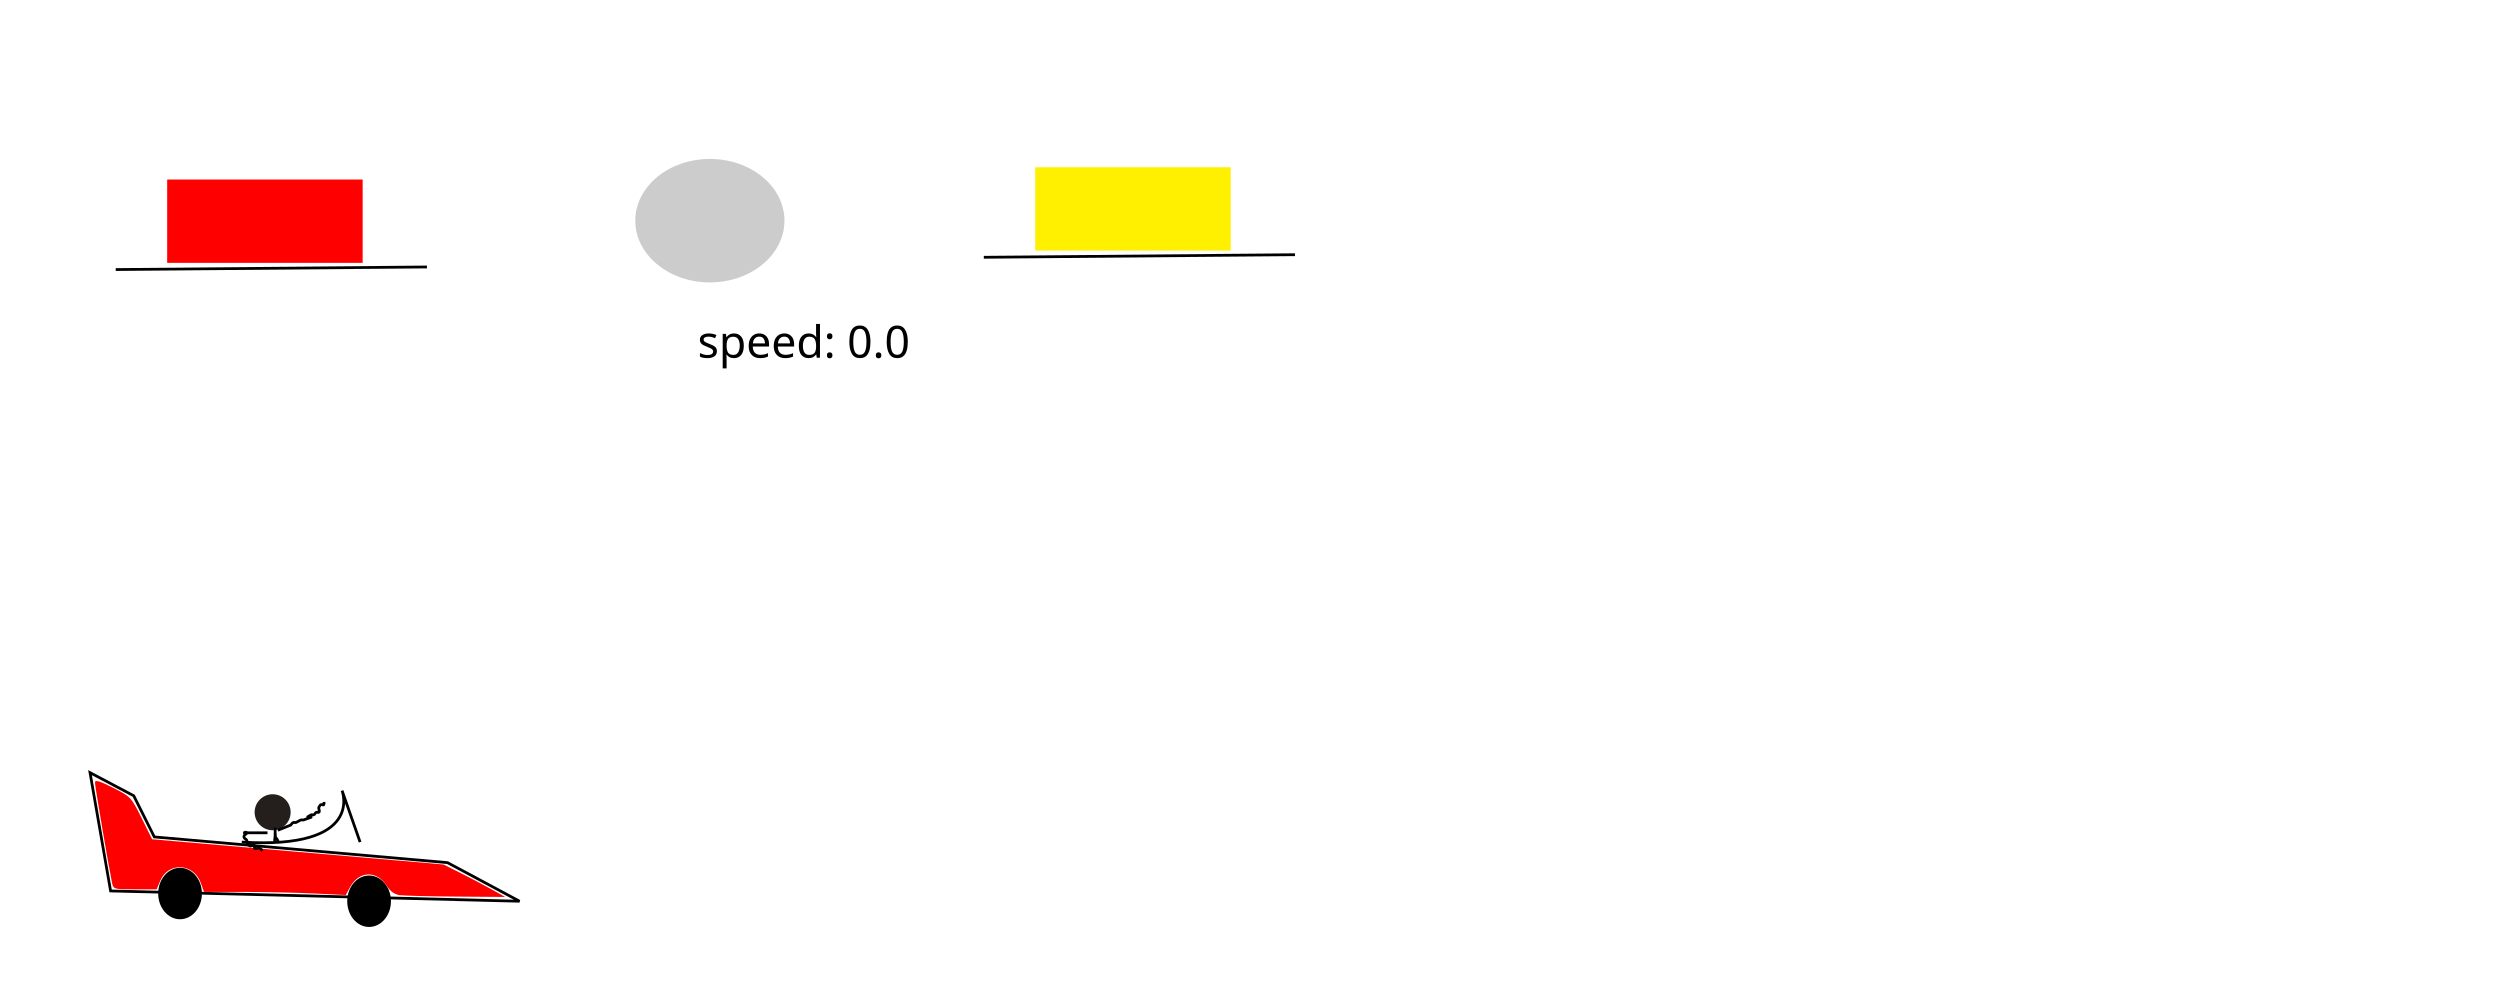
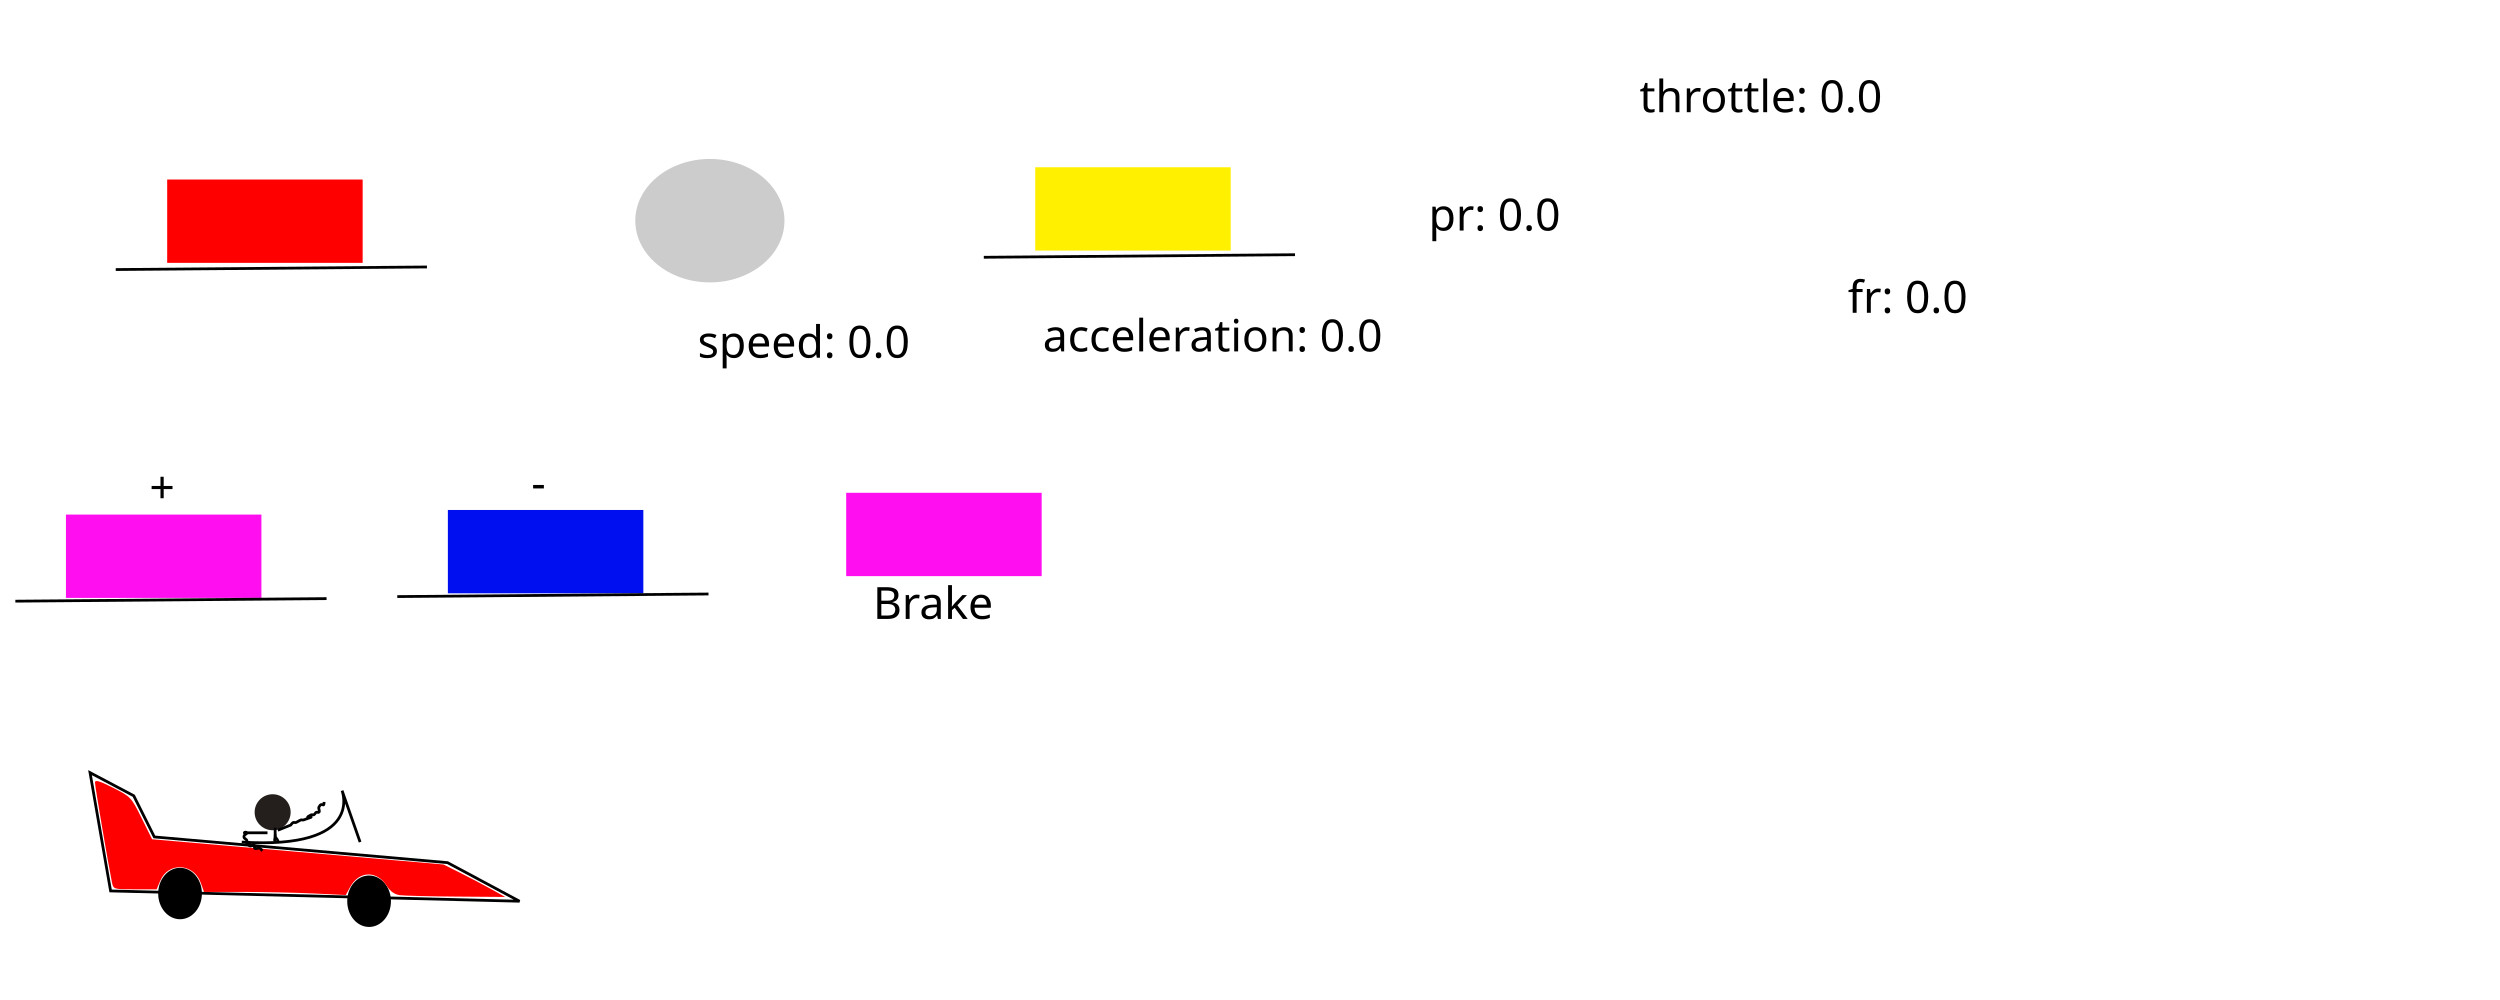
<svg xmlns="http://www.w3.org/2000/svg" width="900" height="360" id="svg2" version="1.1">
  <defs id="defs4">
    </defs>
  <ellipse style="fill:#cccccc" id="indicator" cx="255.556" cy="79.444" rx="26.852" ry="22.222" />
  <rect style="fill:#ff0000" id="gobutton" width="70.37" height="30" x="60.185" y="64.63" />
  <path style="fill:none;fill-rule:evenodd;stroke:#000000;stroke-width:1px;stroke-linecap:butt;stroke-linejoin:miter;stroke-opacity:1" d="M 41.667,97.037 153.704,96.111" id="path3404" />
  <g id="car_red">
    <g transform="translate(4.62963,207.4074)" id="asdfsdf">
      <path style="fill:none;fill-rule:evenodd;stroke:#000000;stroke-width:1px;stroke-linecap:butt;stroke-linejoin:miter;stroke-opacity:1" d="m 50.926,93.889 105.556,9.259 25.926,13.889 -147.222,-3.704 -7.407,-42.593 15.741,8.333 z" id="path3443" />
      <ellipse style="fill:#000000" id="path3445" cx="128.241" cy="117.037" rx="7.87" ry="9.259" />
      <ellipse style="fill:#000000" id="path3445-4" cx="60.185" cy="114.259" rx="7.87" ry="9.259" />
      <path style="fill:none;fill-rule:evenodd;stroke:#000000;stroke-width:1px;stroke-linecap:butt;stroke-linejoin:miter;stroke-opacity:1" d="M 82.407,95.741 C 126.852,98.519 118.519,77.222 118.519,77.222 L 125,95.741" id="path3472" />
      <path style="fill:#ff0000" d="m 139.282,114.852 c -1.865,-0.257 -3.388,-1.342 -4.636,-3.304 -3.614,-5.683 -10.008,-5.501 -13.231,0.378 l -1.577,2.877 -11.574,-0.558 c -6.366,-0.307 -17.845,-0.56 -25.508,-0.562 l -13.934,-0.004 -1.191,-3.293 c -2.567,-7.098 -11.73,-7.547 -14.585,-0.714 l -1.287,3.081 -7.784,0 c -7.747,0 -7.787,-0.012 -8.31,-2.546 -1.252,-6.07 -6.103,-34.58 -6.103,-35.871 0,-1.101 1.463,-0.684 6.498,1.852 6.38,3.213 6.567,3.411 10.285,10.907 l 3.787,7.635 52.447,4.539 52.447,4.539 6.019,3.008 c 3.31,1.654 8.31,4.284 11.111,5.844 l 5.093,2.837 -17.593,-0.131 c -9.676,-0.072 -18.843,-0.303 -20.37,-0.514 z" id="path3474" />
    </g>
    <circle r="6.481" cy="292.407" cx="98.148" id="path3408" style="fill:#241f1c" />
    <path id="path3410" d="m 99.074,297.963 c 0,9.228 -0.873,1.032 0.926,4.63 0.138,0.276 0,0.617 0,0.926" style="fill:#000000;fill-rule:evenodd;stroke:#000000;stroke-width:1px;stroke-linecap:butt;stroke-linejoin:miter;stroke-opacity:1" />
    <path id="path3412" d="m 96.296,299.815 c -2.16,0 -4.321,0 -6.481,0 -0.309,0 -0.617,0 -0.926,0 -0.309,0 -0.926,0.309 -0.926,0 0,-0.309 0.926,-0.309 0.926,0 0,0.436 -0.731,0.536 -0.926,0.926 -0.543,1.086 0.549,1.099 0.926,1.852 0.138,0.276 -0.218,0.708 0,0.926 0.218,0.218 0.708,-0.218 0.926,0 0.218,0.218 -0.218,0.708 0,0.926 0.436,0.436 1.415,-0.436 1.852,0 0.218,0.218 -0.218,0.708 0,0.926 0.436,0.436 1.3,-0.276 1.852,0 0.39,0.195 0.617,0.617 0.926,0.926" style="fill:none;fill-rule:evenodd;stroke:#000000;stroke-width:1px;stroke-linecap:butt;stroke-linejoin:miter;stroke-opacity:1" />
    <path id="path3420" d="m 100,298.889 c 1.543,-0.617 3.086,-1.235 4.63,-1.852 0.309,-0.309 0.536,-0.731 0.926,-0.926 0.276,-0.138 0.633,0.098 0.926,0 0.655,-0.218 1.197,-0.708 1.852,-0.926 0.293,-0.098 0.633,0.098 0.926,0 6.707,-2.236 -1.46,0.267 2.778,-1.852 0.276,-0.138 0.65,0.138 0.926,0 0.39,-0.195 0.536,-0.731 0.926,-0.926 0.276,-0.138 0.708,0.218 0.926,0 0.436,-0.436 -0.276,-1.3 0,-1.852 1.109,-2.217 1.852,0.584 1.852,-1.852" style="fill:none;fill-rule:evenodd;stroke:#000000;stroke-width:1px;stroke-linecap:butt;stroke-linejoin:miter;stroke-opacity:1" />
  </g>
  <rect style="fill:#fff000" id="gobutton2" width="70.37" height="30" x="372.685" y="60.213" />
  <path style="fill:none;fill-rule:evenodd;stroke:#000000;stroke-width:1px;stroke-linecap:butt;stroke-linejoin:miter;stroke-opacity:1" d="m 354.167,92.62 112.037,-0.926" id="path3404-3" />
  <text xml:space="preserve" style="font-style:normal;font-variant:normal;font-weight:normal;font-stretch:normal;font-size:16px;line-height:125%;font-family:Sans;-inkscape-font-specification:Sans;text-align:start;writing-mode:lr-tb;text-anchor:start;fill:#000000;fill-opacity:1;stroke:none" x="251.147" y="128.775" id="speed">
    <tspan id="tspan2391" x="251.147" y="128.775">speed: 0.0</tspan>
  </text>
+   <text xml:space="preserve" style="font-style:normal;font-variant:normal;font-weight:normal;font-stretch:normal;font-size:16px;line-height:125%;font-family:Sans;-inkscape-font-specification:Sans;text-align:start;writing-mode:lr-tb;text-anchor:start;fill:#000000;fill-opacity:1;stroke:none" x="375.405" y="126.506" id="acceleration">
+     <tspan id="tspan2391-4" x="375.405" y="126.506">acceleration: 0.0</tspan>
+   </text>
+   <text xml:space="preserve" style="font-style:normal;font-variant:normal;font-weight:normal;font-stretch:normal;font-size:16px;line-height:125%;font-family:Sans;-inkscape-font-specification:Sans;text-align:start;writing-mode:lr-tb;text-anchor:start;fill:#000000;fill-opacity:1;stroke:none" x="53.787" y="181.145" id="speed-8">
+     <tspan id="tspan2391-9" x="53.787" y="181.145">+</tspan>
+   </text>
+   <rect style="fill:#ff0ff0" id="gobutton3" width="70.37" height="30" x="23.74" y="185.246" />
+   <path style="fill:none;fill-rule:evenodd;stroke:#000000;stroke-width:1px;stroke-linecap:butt;stroke-linejoin:miter;stroke-opacity:1" d="M 5.526,216.423 117.563,215.497" id="path3404-6" />
+   <text xml:space="preserve" style="font-style:normal;font-variant:normal;font-weight:normal;font-stretch:normal;font-size:16px;line-height:125%;font-family:Sans;-inkscape-font-specification:Sans;text-align:start;writing-mode:lr-tb;text-anchor:start;fill:#000000;fill-opacity:1;stroke:none" x="191.28" y="179.489" id="speed-8-4">
+     <tspan id="tspan2391-9-0" x="191.28" y="179.489">-</tspan>
+   </text>
+   <rect style="fill:#000ff0" id="gobutton4" width="70.37" height="30" x="161.233" y="183.59" />
+   <path style="fill:none;fill-rule:evenodd;stroke:#000000;stroke-width:1px;stroke-linecap:butt;stroke-linejoin:miter;stroke-opacity:1" d="m 143.019,214.767 112.037,-0.926" id="path3404-6-2" />
+   <text xml:space="preserve" style="font-style:normal;font-variant:normal;font-weight:normal;font-stretch:normal;font-size:16px;line-height:125%;font-family:Sans;-inkscape-font-specification:Sans;text-align:start;writing-mode:lr-tb;text-anchor:start;fill:#000000;fill-opacity:1;stroke:none" x="514.294" y="82.987" id="pr">
+     <tspan id="tspan2391-8" x="514.294" y="82.987">pr: 0.0</tspan>
+   </text>
+   <text xml:space="preserve" style="font-style:normal;font-variant:normal;font-weight:normal;font-stretch:normal;font-size:16px;line-height:125%;font-family:Sans;-inkscape-font-specification:Sans;text-align:start;writing-mode:lr-tb;text-anchor:start;fill:#000000;fill-opacity:1;stroke:none" x="665.22" y="112.617" id="fr">
+     <tspan id="tspan2391-0" x="665.22" y="112.617">fr: 0.0</tspan>
+   </text>
+   <text xml:space="preserve" style="font-style:normal;font-variant:normal;font-weight:normal;font-stretch:normal;font-size:16px;line-height:125%;font-family:Sans;-inkscape-font-specification:Sans;text-align:start;writing-mode:lr-tb;text-anchor:start;fill:#000000;fill-opacity:1;stroke:none" x="590.22" y="40.395" id="throttle">
+     <tspan id="tspan2391-6" x="590.22" y="40.395">throttle: 0.0</tspan>
+   </text>
+   <rect style="fill:#ff0ff0" id="brake" width="70.37" height="30" x="304.63" y="177.407" />
+   <text xml:space="preserve" style="font-style:normal;font-variant:normal;font-weight:normal;font-stretch:normal;font-size:16px;line-height:125%;font-family:Sans;-inkscape-font-specification:Sans;text-align:start;writing-mode:lr-tb;text-anchor:start;fill:#000000;fill-opacity:1;stroke:none" x="314.294" y="222.802" id="speed-6">
+     <tspan id="tspan2391-7" x="314.294" y="222.802">Brake</tspan>
+   </text>
</svg>
